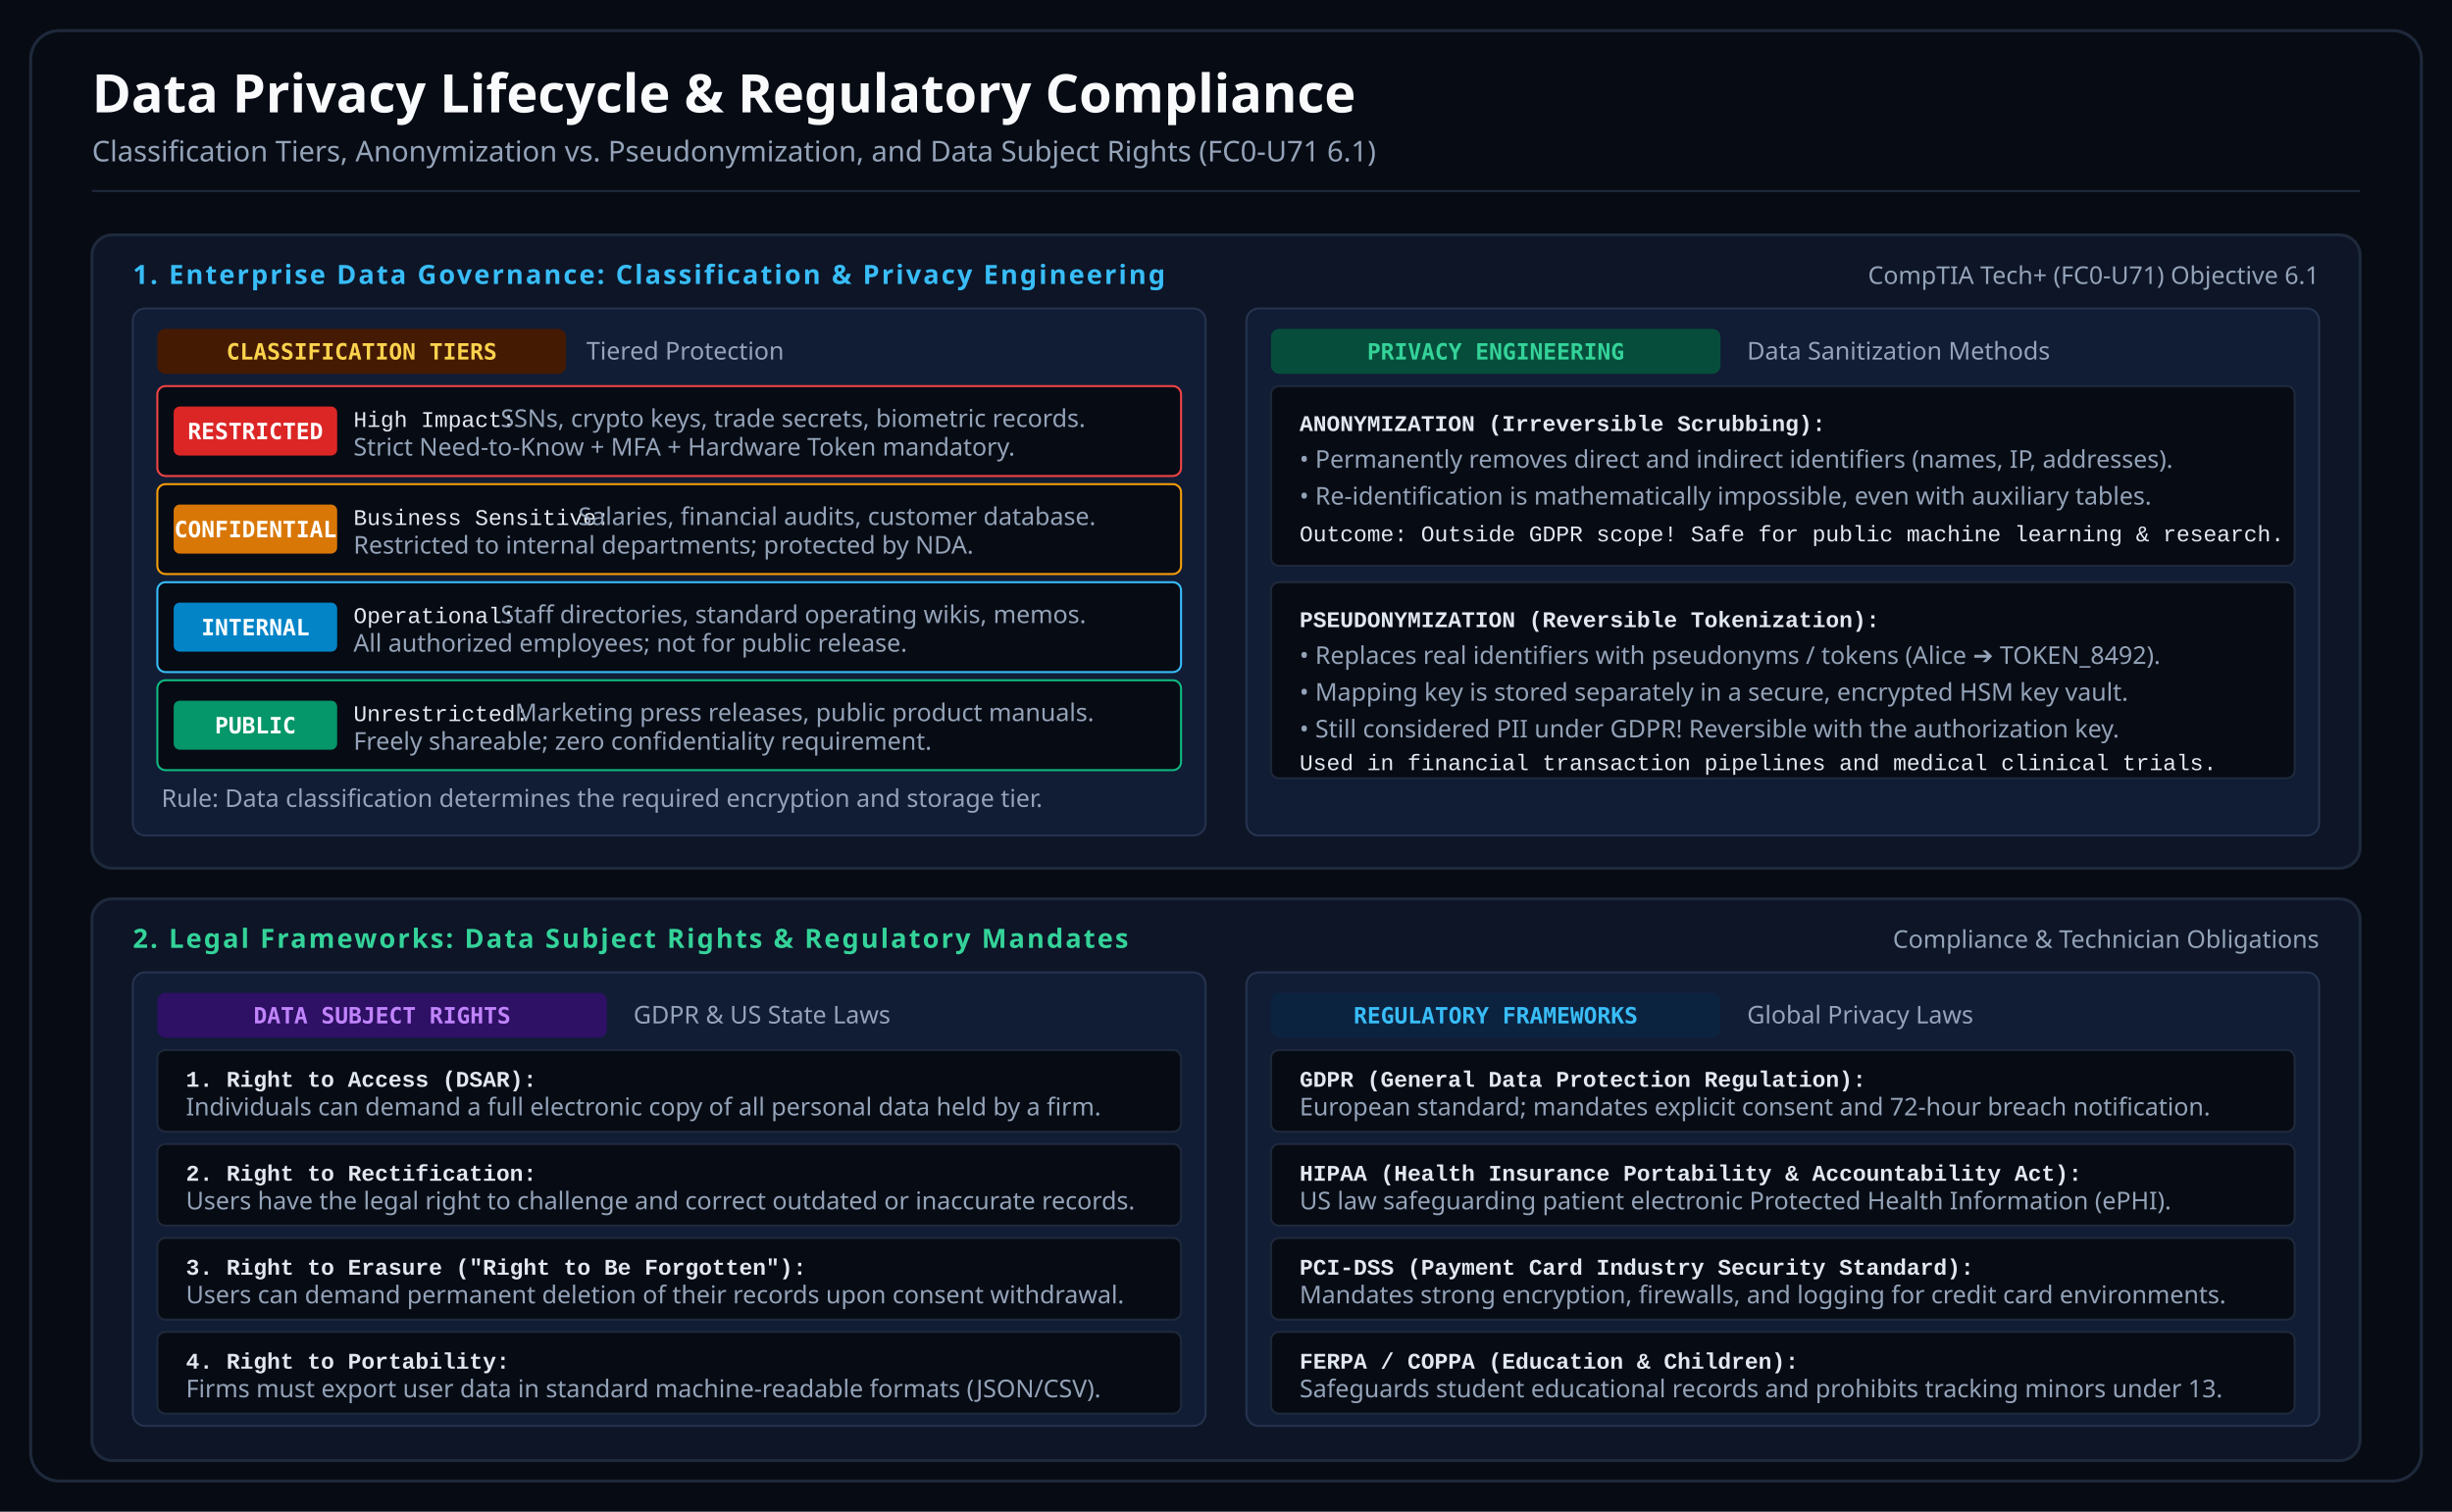
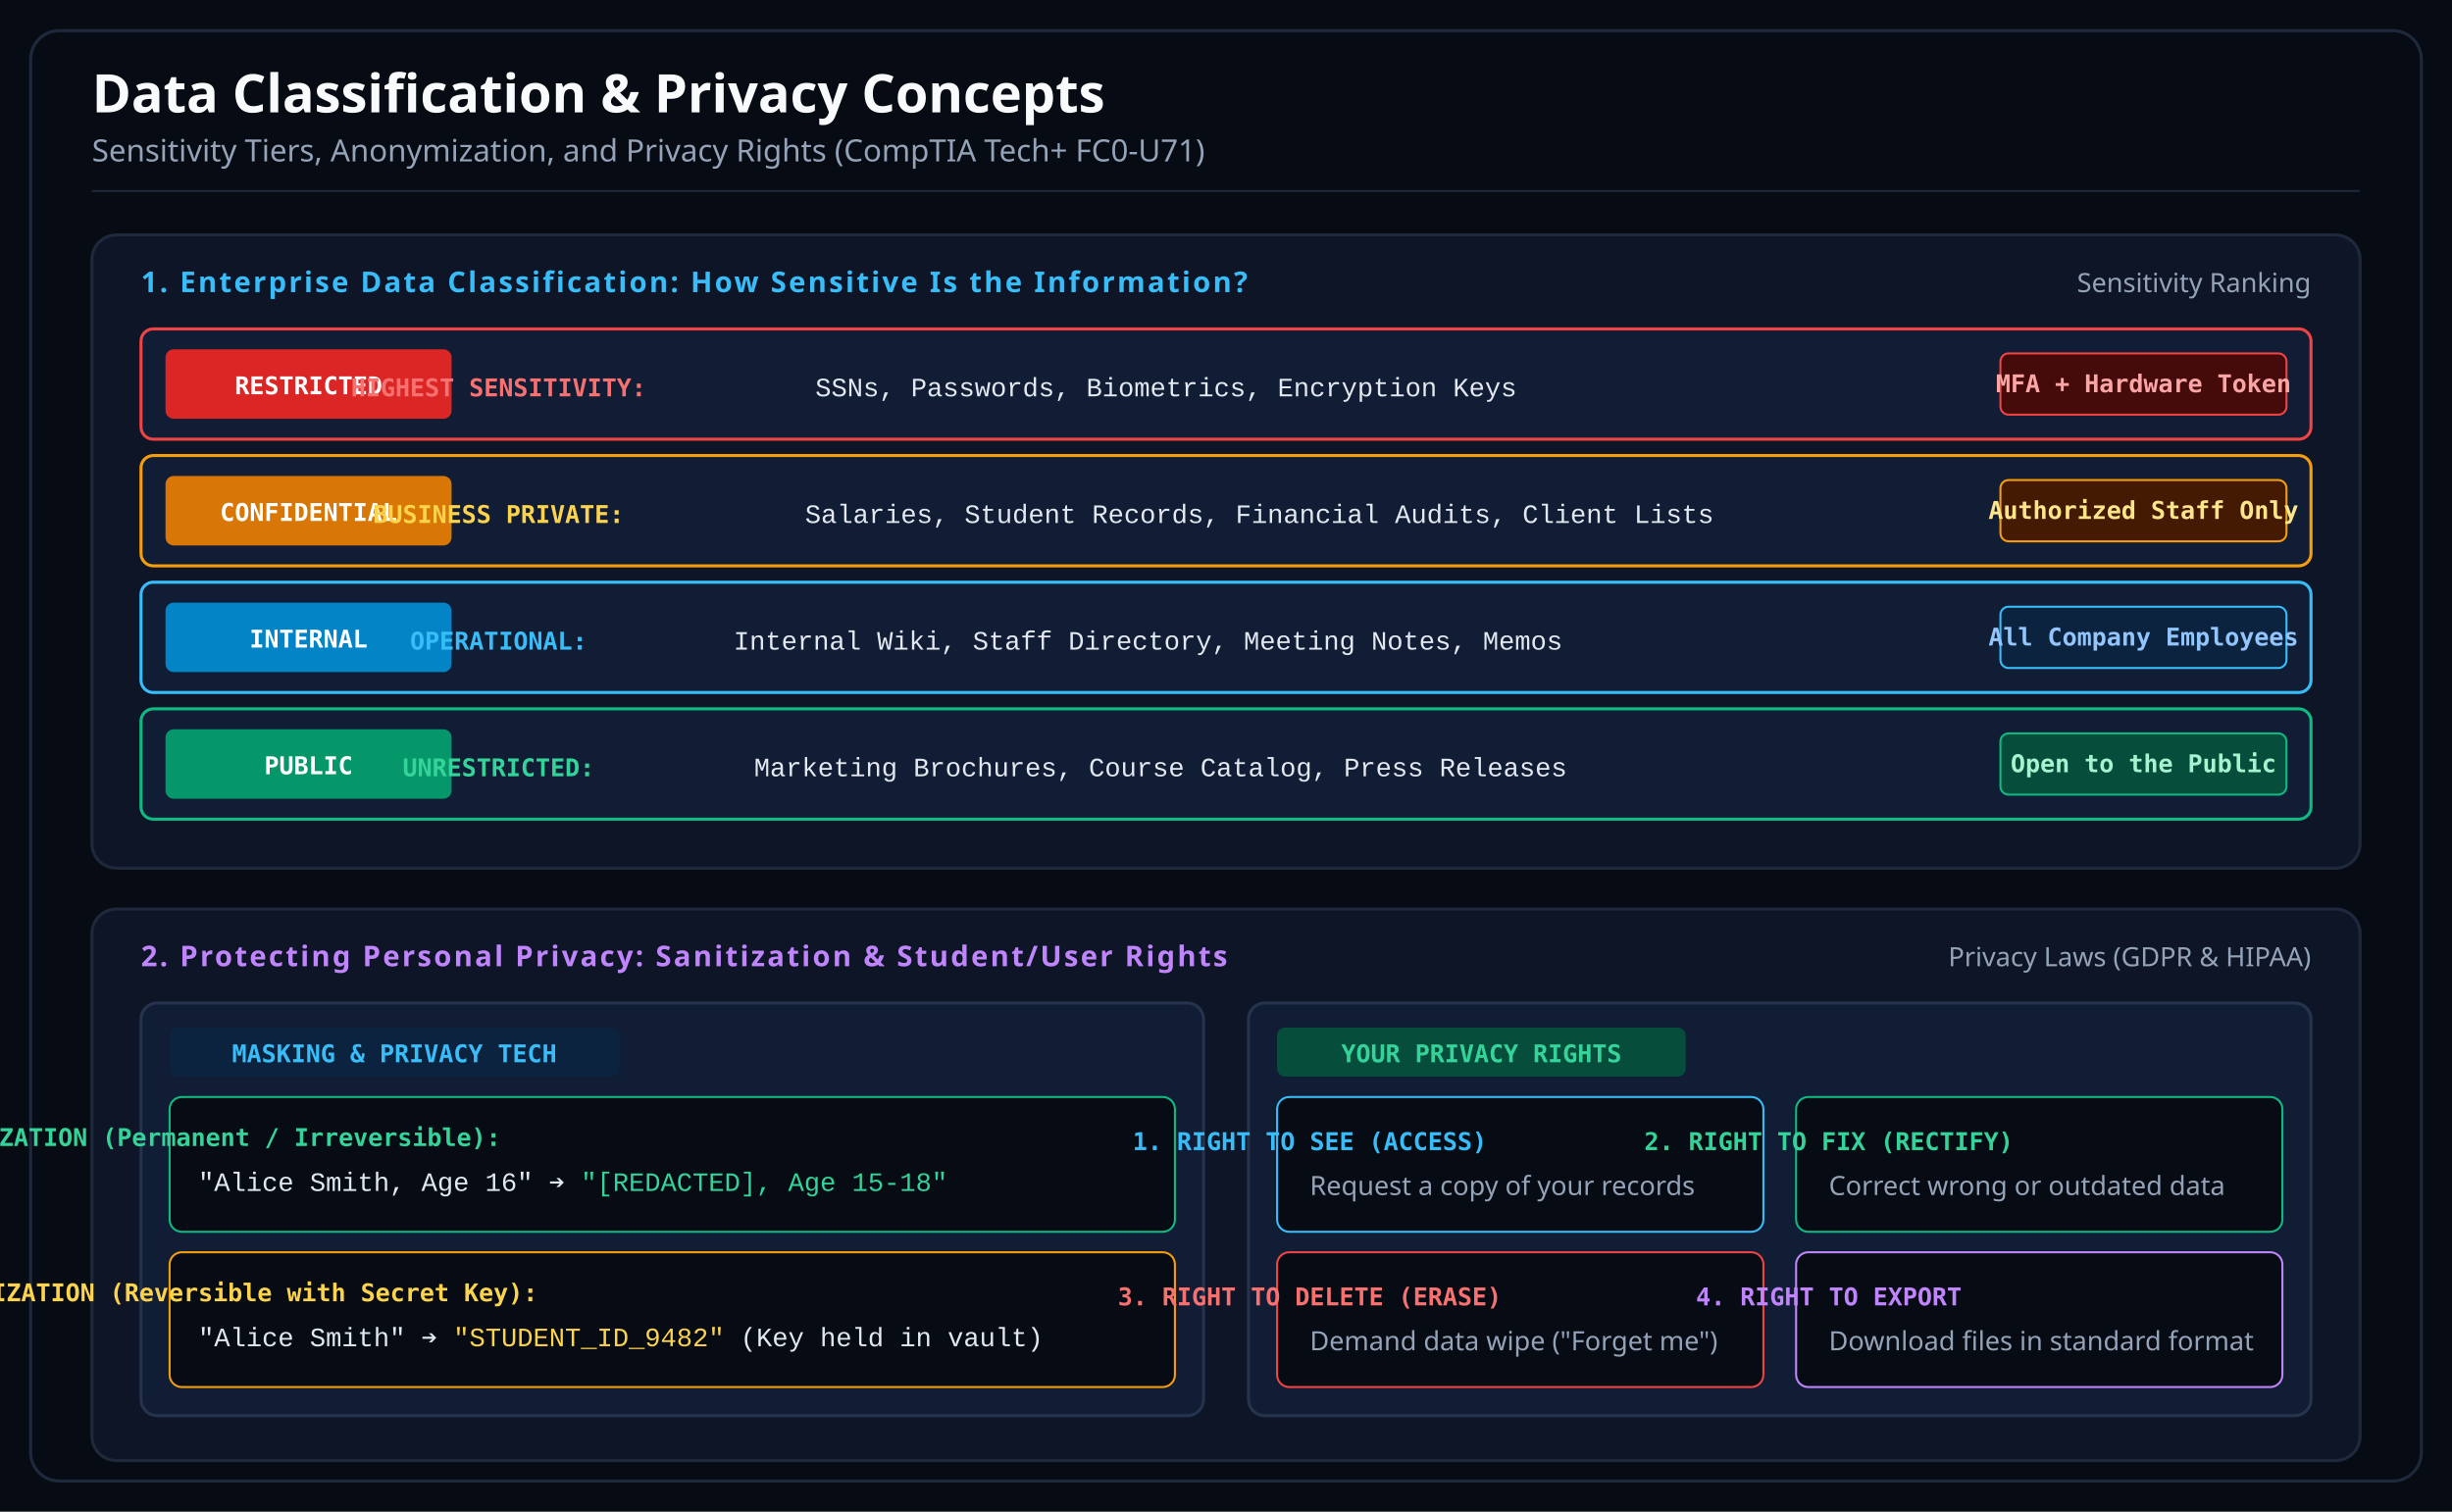
<svg xmlns="http://www.w3.org/2000/svg" viewBox="0 0 1200 740" width="1200" height="740">
  <defs>
    <style>
      .bg { fill: #070b14; }
-       .card-bg { fill: #0d1527; stroke: #1e293b; stroke-width: 1.5; rx: 10px; }
-       .inner-card { fill: #111c35; stroke: #25334d; stroke-width: 1; rx: 6px; }
+       .card-bg { fill: #0d1527; stroke: #1e293b; stroke-width: 1.5; rx: 12px; }
+       .inner-card { fill: #111c35; stroke: #25334d; stroke-width: 1.5; rx: 8px; }
      .text-title { font-family: 'Segoe UI', -apple-system, sans-serif; font-size: 26px; font-weight: 700; fill: #f8fafc; }
-       .text-subtitle { font-family: 'Segoe UI', -apple-system, sans-serif; font-size: 14px; fill: #94a3b8; }
-       .text-section { font-family: 'Segoe UI', -apple-system, sans-serif; font-size: 13px; font-weight: 700; letter-spacing: 0.08em; text-transform: uppercase; }
-       .text-label { font-family: 'Segoe UI', -apple-system, sans-serif; font-size: 12px; fill: #94a3b8; }
-       .text-val-mono { font-family: 'JetBrains Mono', 'Courier New', monospace; font-size: 11px; fill: #e2e8f0; }
-       .badge-text { font-family: 'JetBrains Mono', monospace; font-size: 11px; font-weight: 700; text-anchor: middle; }
+       .text-subtitle { font-family: 'Segoe UI', -apple-system, sans-serif; font-size: 15px; fill: #94a3b8; }
+       .text-section { font-family: 'Segoe UI', -apple-system, sans-serif; font-size: 14px; font-weight: 700; letter-spacing: 0.08em; text-transform: uppercase; }
+       .text-label { font-family: 'Segoe UI', -apple-system, sans-serif; font-size: 13px; fill: #94a3b8; }
+       .text-val-mono { font-family: 'JetBrains Mono', 'Courier New', monospace; font-size: 13px; fill: #e2e8f0; }
+       .badge-text { font-family: 'JetBrains Mono', monospace; font-size: 12px; font-weight: 700; text-anchor: middle; }
    </style>
  </defs>
  <rect width="1200" height="740" class="bg" />
  <rect x="15" y="15" width="1170" height="710" rx="14" fill="none" stroke="#1e293b" stroke-width="1.5" />
  <g transform="translate(45, 55)">
-     <text class="text-title" x="0" y="0">Data Privacy Lifecycle &amp; Regulatory Compliance</text>
-     <text class="text-subtitle" x="0" y="24">Classification Tiers, Anonymization vs. Pseudonymization, and Data Subject Rights (FC0-U71 6.1)</text>
+     <text class="text-title" x="0" y="0">Data Classification &amp; Privacy Concepts</text>
+     <text class="text-subtitle" x="0" y="24">Sensitivity Tiers, Anonymization, and Privacy Rights (CompTIA Tech+ FC0-U71)</text>
    <rect x="0" y="38" width="1110" height="1" fill="#1e293b" />
  </g>
  <g transform="translate(45, 115)">
    <rect width="1110" height="310" class="card-bg" stroke="#0284c7" />
-     <text class="text-section" x="20" y="24" fill="#38bdf8">1. Enterprise Data Governance: Classification &amp; Privacy Engineering</text>
-     <text class="text-label" text-anchor="end" x="1090" y="24">CompTIA Tech+ (FC0-U71) Objective 6.1</text>
-     <g transform="translate(20, 36)">
-       <rect width="525" height="258" class="inner-card" stroke="#f59e0b" />
-       <rect x="12" y="10" width="200" height="22" rx="4" fill="#451a03" />
-       <text x="112" y="25" class="badge-text" fill="#fcd34d">CLASSIFICATION TIERS</text>
-       <text x="222" y="25" class="text-label" fill="#fde68a">Tiered Protection</text>
-       <g transform="translate(12, 38)">
-         <rect width="501" height="44" rx="4" fill="#070b14" stroke="#ef4444" />
-         <rect x="8" y="10" width="80" height="24" rx="3" fill="#dc2626" />
-         <text x="48" y="26" class="badge-text" fill="#ffffff">RESTRICTED</text>
-         <text x="96" y="20" class="text-val-mono" font-size="10.5px" fill="#f87171">High Impact:</text>
-         <text x="168" y="20" class="text-label" font-size="10px" fill="#cbd5e1">SSNs, crypto keys, trade secrets, biometric records.</text>
-         <text x="96" y="34" class="text-label" font-size="9.5px" fill="#94a3b8">Strict Need-to-Know + MFA + Hardware Token mandatory.</text>
-         <rect y="48" width="501" height="44" rx="4" fill="#070b14" stroke="#f59e0b" />
-         <rect x="8" y="58" width="80" height="24" rx="3" fill="#d97706" />
-         <text x="48" y="74" class="badge-text" fill="#ffffff">CONFIDENTIAL</text>
-         <text x="96" y="68" class="text-val-mono" font-size="10.5px" fill="#fcd34d">Business Sensitive:</text>
-         <text x="206" y="68" class="text-label" font-size="10px" fill="#cbd5e1">Salaries, financial audits, customer database.</text>
-         <text x="96" y="82" class="text-label" font-size="9.5px" fill="#94a3b8">Restricted to internal departments; protected by NDA.</text>
-         <rect y="96" width="501" height="44" rx="4" fill="#070b14" stroke="#38bdf8" />
-         <rect x="8" y="106" width="80" height="24" rx="3" fill="#0284c7" />
-         <text x="48" y="122" class="badge-text" fill="#ffffff">INTERNAL</text>
-         <text x="96" y="116" class="text-val-mono" font-size="10.5px" fill="#38bdf8">Operational:</text>
-         <text x="168" y="116" class="text-label" font-size="10px" fill="#cbd5e1">Staff directories, standard operating wikis, memos.</text>
-         <text x="96" y="130" class="text-label" font-size="9.5px" fill="#94a3b8">All authorized employees; not for public release.</text>
-         <rect y="144" width="501" height="44" rx="4" fill="#070b14" stroke="#10b981" />
-         <rect x="8" y="154" width="80" height="24" rx="3" fill="#059669" />
-         <text x="48" y="170" class="badge-text" fill="#ffffff">PUBLIC</text>
-         <text x="96" y="164" class="text-val-mono" font-size="10.5px" fill="#34d399">Unrestricted:</text>
-         <text x="175" y="164" class="text-label" font-size="10px" fill="#cbd5e1">Marketing press releases, public product manuals.</text>
-         <text x="96" y="178" class="text-label" font-size="9.5px" fill="#94a3b8">Freely shareable; zero confidentiality requirement.</text>
+     <text class="text-section" x="24" y="28" fill="#38bdf8">1. Enterprise Data Classification: How Sensitive Is the Information?</text>
+     <text class="text-label" text-anchor="end" x="1086" y="28">Sensitivity Ranking</text>
+     <g transform="translate(24, 46)">
+       <g transform="translate(0, 0)">
+         <rect width="1062" height="54" rx="6" fill="#111c35" stroke="#ef4444" stroke-width="1.5" />
+         <rect x="12" y="10" width="140" height="34" rx="4" fill="#dc2626" />
+         <text x="82" y="32" class="badge-text" font-size="13px" fill="#ffffff">RESTRICTED</text>
+         <text x="175" y="33" class="badge-text" font-size="12px" fill="#f87171">HIGHEST SENSITIVITY:</text>
+         <text x="330" y="33" class="text-val-mono" font-size="12px" fill="#ffffff">SSNs, Passwords, Biometrics, Encryption Keys</text>
+         <rect x="910" y="12" width="140" height="30" rx="4" fill="#450a0a" stroke="#ef4444" />
+         <text x="980" y="31" class="badge-text" font-size="10.5px" fill="#fca5a5">MFA + Hardware Token</text>
      </g>
-       <text x="14" y="244" class="text-label" font-size="10.5px" fill="#93c5fd">Rule: Data classification determines the required encryption and storage tier.</text>
-     </g>
-     <g transform="translate(565, 36)">
-       <rect width="525" height="258" class="inner-card" stroke="#10b981" />
-       <rect x="12" y="10" width="220" height="22" rx="4" fill="#064e3b" />
-       <text x="122" y="25" class="badge-text" fill="#34d399">PRIVACY ENGINEERING</text>
-       <text x="245" y="25" class="text-label" fill="#6ee7b7">Data Sanitization Methods</text>
-       <g transform="translate(12, 38)">
-         <rect width="501" height="88" rx="4" fill="#070b14" stroke="#1e293b" />
-         <text x="14" y="22" class="text-val-mono" font-size="11px" font-weight="700" fill="#34d399">ANONYMIZATION (Irreversible Scrubbing):</text>
-         <text x="14" y="40" class="text-label" font-size="10px" fill="#cbd5e1">• Permanently removes direct and indirect identifiers (names, IP, addresses).</text>
-         <text x="14" y="58" class="text-label" font-size="10px" fill="#cbd5e1">• Re-identification is mathematically impossible, even with auxiliary tables.</text>
-         <text x="14" y="76" class="text-val-mono" font-size="9.5px" fill="#38bdf8">Outcome: Outside GDPR scope! Safe for public machine learning &amp; research.</text>
-         <rect y="96" width="501" height="96" rx="4" fill="#070b14" stroke="#1e293b" />
-         <text x="14" y="118" class="text-val-mono" font-size="11px" font-weight="700" fill="#fcd34d">PSEUDONYMIZATION (Reversible Tokenization):</text>
-         <text x="14" y="136" class="text-label" font-size="10px" fill="#cbd5e1">• Replaces real identifiers with pseudonyms / tokens (Alice ➔ TOKEN_8492).</text>
-         <text x="14" y="154" class="text-label" font-size="10px" fill="#cbd5e1">• Mapping key is stored separately in a secure, encrypted HSM key vault.</text>
-         <text x="14" y="172" class="text-label" font-size="10px" fill="#cbd5e1">• Still considered PII under GDPR! Reversible with the authorization key.</text>
-         <text x="14" y="188" class="text-val-mono" font-size="9.5px" fill="#fde68a">Used in financial transaction pipelines and medical clinical trials.</text>
+       <g transform="translate(0, 62)">
+         <rect width="1062" height="54" rx="6" fill="#111c35" stroke="#f59e0b" stroke-width="1.5" />
+         <rect x="12" y="10" width="140" height="34" rx="4" fill="#d97706" />
+         <text x="82" y="32" class="badge-text" font-size="13px" fill="#ffffff">CONFIDENTIAL</text>
+         <text x="175" y="33" class="badge-text" font-size="12px" fill="#fcd34d">BUSINESS PRIVATE:</text>
+         <text x="325" y="33" class="text-val-mono" font-size="12px" fill="#ffffff">Salaries, Student Records, Financial Audits, Client Lists</text>
+         <rect x="910" y="12" width="140" height="30" rx="4" fill="#451a03" stroke="#f59e0b" />
+         <text x="980" y="31" class="badge-text" font-size="10.5px" fill="#fde68a">Authorized Staff Only</text>
+       </g>
+       <g transform="translate(0, 124)">
+         <rect width="1062" height="54" rx="6" fill="#111c35" stroke="#38bdf8" stroke-width="1.5" />
+         <rect x="12" y="10" width="140" height="34" rx="4" fill="#0284c7" />
+         <text x="82" y="32" class="badge-text" font-size="13px" fill="#ffffff">INTERNAL</text>
+         <text x="175" y="33" class="badge-text" font-size="12px" fill="#38bdf8">OPERATIONAL:</text>
+         <text x="290" y="33" class="text-val-mono" font-size="12px" fill="#ffffff">Internal Wiki, Staff Directory, Meeting Notes, Memos</text>
+         <rect x="910" y="12" width="140" height="30" rx="4" fill="#0c2340" stroke="#38bdf8" />
+         <text x="980" y="31" class="badge-text" font-size="10.5px" fill="#93c5fd">All Company Employees</text>
+       </g>
+       <g transform="translate(0, 186)">
+         <rect width="1062" height="54" rx="6" fill="#111c35" stroke="#10b981" stroke-width="1.5" />
+         <rect x="12" y="10" width="140" height="34" rx="4" fill="#059669" />
+         <text x="82" y="32" class="badge-text" font-size="13px" fill="#ffffff">PUBLIC</text>
+         <text x="175" y="33" class="badge-text" font-size="12px" fill="#34d399">UNRESTRICTED:</text>
+         <text x="300" y="33" class="text-val-mono" font-size="12px" fill="#ffffff">Marketing Brochures, Course Catalog, Press Releases</text>
+         <rect x="910" y="12" width="140" height="30" rx="4" fill="#064e3b" stroke="#10b981" />
+         <text x="980" y="31" class="badge-text" font-size="10.5px" fill="#a7f3d0">Open to the Public</text>
      </g>
    </g>
  </g>
-   <g transform="translate(45, 440)">
-     <rect width="1110" height="275" class="card-bg" stroke="#10b981" />
-     <text class="text-section" x="20" y="24" fill="#34d399">2. Legal Frameworks: Data Subject Rights &amp; Regulatory Mandates</text>
-     <text class="text-label" text-anchor="end" x="1090" y="24">Compliance &amp; Technician Obligations</text>
-     <g transform="translate(20, 36)">
-       <rect width="525" height="222" class="inner-card" stroke="#8b5cf6" />
-       <rect x="12" y="10" width="220" height="22" rx="4" fill="#2e1065" />
-       <text x="122" y="25" class="badge-text" fill="#c084fc">DATA SUBJECT RIGHTS</text>
-       <text x="245" y="25" class="text-label" fill="#ddd6fe">GDPR &amp; US State Laws</text>
-       <g transform="translate(12, 38)">
-         <rect width="501" height="40" rx="4" fill="#070b14" stroke="#1e293b" />
-         <text x="14" y="18" class="text-val-mono" font-size="10.5px" font-weight="700" fill="#38bdf8">1. Right to Access (DSAR):</text>
-         <text x="14" y="32" class="text-label" font-size="10px" fill="#cbd5e1">Individuals can demand a full electronic copy of all personal data held by a firm.</text>
-         <rect y="46" width="501" height="40" rx="4" fill="#070b14" stroke="#1e293b" />
-         <text x="14" y="64" class="text-val-mono" font-size="10.5px" font-weight="700" fill="#34d399">2. Right to Rectification:</text>
-         <text x="14" y="78" class="text-label" font-size="10px" fill="#cbd5e1">Users have the legal right to challenge and correct outdated or inaccurate records.</text>
-         <rect y="92" width="501" height="40" rx="4" fill="#070b14" stroke="#1e293b" />
-         <text x="14" y="110" class="text-val-mono" font-size="10.5px" font-weight="700" fill="#f87171">3. Right to Erasure ("Right to Be Forgotten"):</text>
-         <text x="14" y="124" class="text-label" font-size="10px" fill="#cbd5e1">Users can demand permanent deletion of their records upon consent withdrawal.</text>
-         <rect y="138" width="501" height="40" rx="4" fill="#070b14" stroke="#1e293b" />
-         <text x="14" y="156" class="text-val-mono" font-size="10.5px" font-weight="700" fill="#fcd34d">4. Right to Portability:</text>
-         <text x="14" y="170" class="text-label" font-size="10px" fill="#cbd5e1">Firms must export user data in standard machine-readable formats (JSON/CSV).</text>
+   <g transform="translate(45, 445)">
+     <rect width="1110" height="270" class="card-bg" stroke="#8b5cf6" />
+     <text class="text-section" x="24" y="28" fill="#c084fc">2. Protecting Personal Privacy: Sanitization &amp; Student/User Rights</text>
+     <text class="text-label" text-anchor="end" x="1086" y="28">Privacy Laws (GDPR &amp; HIPAA)</text>
+     <g transform="translate(24, 46)">
+       <rect width="520" height="202" class="inner-card" stroke="#38bdf8" />
+       <rect x="14" y="12" width="220" height="24" rx="4" fill="#0c2340" />
+       <text x="124" y="29" class="badge-text" font-size="12px" fill="#38bdf8">MASKING &amp; PRIVACY TECH</text>
+       <g transform="translate(14, 46)">
+         <rect width="492" height="66" rx="6" fill="#070b14" stroke="#10b981" />
+         <text x="14" y="24" class="badge-text" font-size="12px" fill="#34d399">ANONYMIZATION (Permanent / Irreversible):</text>
+         <text x="14" y="46" class="text-val-mono" font-size="12px" fill="#cbd5e1">"Alice Smith, Age 16" ➔ <tspan fill="#34d399">"[REDACTED], Age 15-18"</tspan>
+         </text>
+       </g>
+       <g transform="translate(14, 122)">
+         <rect width="492" height="66" rx="6" fill="#070b14" stroke="#f59e0b" />
+         <text x="14" y="24" class="badge-text" font-size="12px" fill="#fcd34d">PSEUDONYMIZATION (Reversible with Secret Key):</text>
+         <text x="14" y="46" class="text-val-mono" font-size="12px" fill="#cbd5e1">"Alice Smith" ➔ <tspan fill="#fcd34d">"STUDENT_ID_9482"</tspan> (Key held in vault)</text>
      </g>
    </g>
-     <g transform="translate(565, 36)">
-       <rect width="525" height="222" class="inner-card" stroke="#38bdf8" />
-       <rect x="12" y="10" width="220" height="22" rx="4" fill="#0c2340" />
-       <text x="122" y="25" class="badge-text" fill="#38bdf8">REGULATORY FRAMEWORKS</text>
-       <text x="245" y="25" class="text-label" fill="#93c5fd">Global Privacy Laws</text>
-       <g transform="translate(12, 38)">
-         <rect width="501" height="40" rx="4" fill="#070b14" stroke="#1e293b" />
-         <text x="14" y="18" class="text-val-mono" font-size="10.5px" font-weight="700" fill="#38bdf8">GDPR (General Data Protection Regulation):</text>
-         <text x="14" y="32" class="text-label" font-size="10px" fill="#cbd5e1">European standard; mandates explicit consent and 72-hour breach notification.</text>
-         <rect y="46" width="501" height="40" rx="4" fill="#070b14" stroke="#1e293b" />
-         <text x="14" y="64" class="text-val-mono" font-size="10.5px" font-weight="700" fill="#34d399">HIPAA (Health Insurance Portability &amp; Accountability Act):</text>
-         <text x="14" y="78" class="text-label" font-size="10px" fill="#cbd5e1">US law safeguarding patient electronic Protected Health Information (ePHI).</text>
-         <rect y="92" width="501" height="40" rx="4" fill="#070b14" stroke="#1e293b" />
-         <text x="14" y="110" class="text-val-mono" font-size="10.5px" font-weight="700" fill="#fcd34d">PCI-DSS (Payment Card Industry Security Standard):</text>
-         <text x="14" y="124" class="text-label" font-size="10px" fill="#cbd5e1">Mandates strong encryption, firewalls, and logging for credit card environments.</text>
-         <rect y="138" width="501" height="40" rx="4" fill="#070b14" stroke="#1e293b" />
-         <text x="14" y="156" class="text-val-mono" font-size="10.5px" font-weight="700" fill="#c084fc">FERPA / COPPA (Education &amp; Children):</text>
-         <text x="14" y="170" class="text-label" font-size="10px" fill="#cbd5e1">Safeguards student educational records and prohibits tracking minors under 13.</text>
+     <g transform="translate(566, 46)">
+       <rect width="520" height="202" class="inner-card" stroke="#10b981" />
+       <rect x="14" y="12" width="200" height="24" rx="4" fill="#064e3b" />
+       <text x="114" y="29" class="badge-text" font-size="12px" fill="#34d399">YOUR PRIVACY RIGHTS</text>
+       <g transform="translate(14, 46)">
+         <rect x="0" y="0" width="238" height="66" rx="6" fill="#070b14" stroke="#38bdf8" />
+         <text x="16" y="26" class="badge-text" font-size="12px" fill="#38bdf8">1. RIGHT TO SEE (ACCESS)</text>
+         <text x="16" y="48" class="text-label" font-size="11px" fill="#cbd5e1">Request a copy of your records</text>
+         <rect x="254" y="0" width="238" height="66" rx="6" fill="#070b14" stroke="#10b981" />
+         <text x="270" y="26" class="badge-text" font-size="12px" fill="#34d399">2. RIGHT TO FIX (RECTIFY)</text>
+         <text x="270" y="48" class="text-label" font-size="11px" fill="#cbd5e1">Correct wrong or outdated data</text>
+         <rect x="0" y="76" width="238" height="66" rx="6" fill="#070b14" stroke="#ef4444" />
+         <text x="16" y="102" class="badge-text" font-size="12px" fill="#f87171">3. RIGHT TO DELETE (ERASE)</text>
+         <text x="16" y="124" class="text-label" font-size="11px" fill="#cbd5e1">Demand data wipe ("Forget me")</text>
+         <rect x="254" y="76" width="238" height="66" rx="6" fill="#070b14" stroke="#c084fc" />
+         <text x="270" y="102" class="badge-text" font-size="12px" fill="#c084fc">4. RIGHT TO EXPORT</text>
+         <text x="270" y="124" class="text-label" font-size="11px" fill="#cbd5e1">Download files in standard format</text>
      </g>
    </g>
  </g>
</svg>
